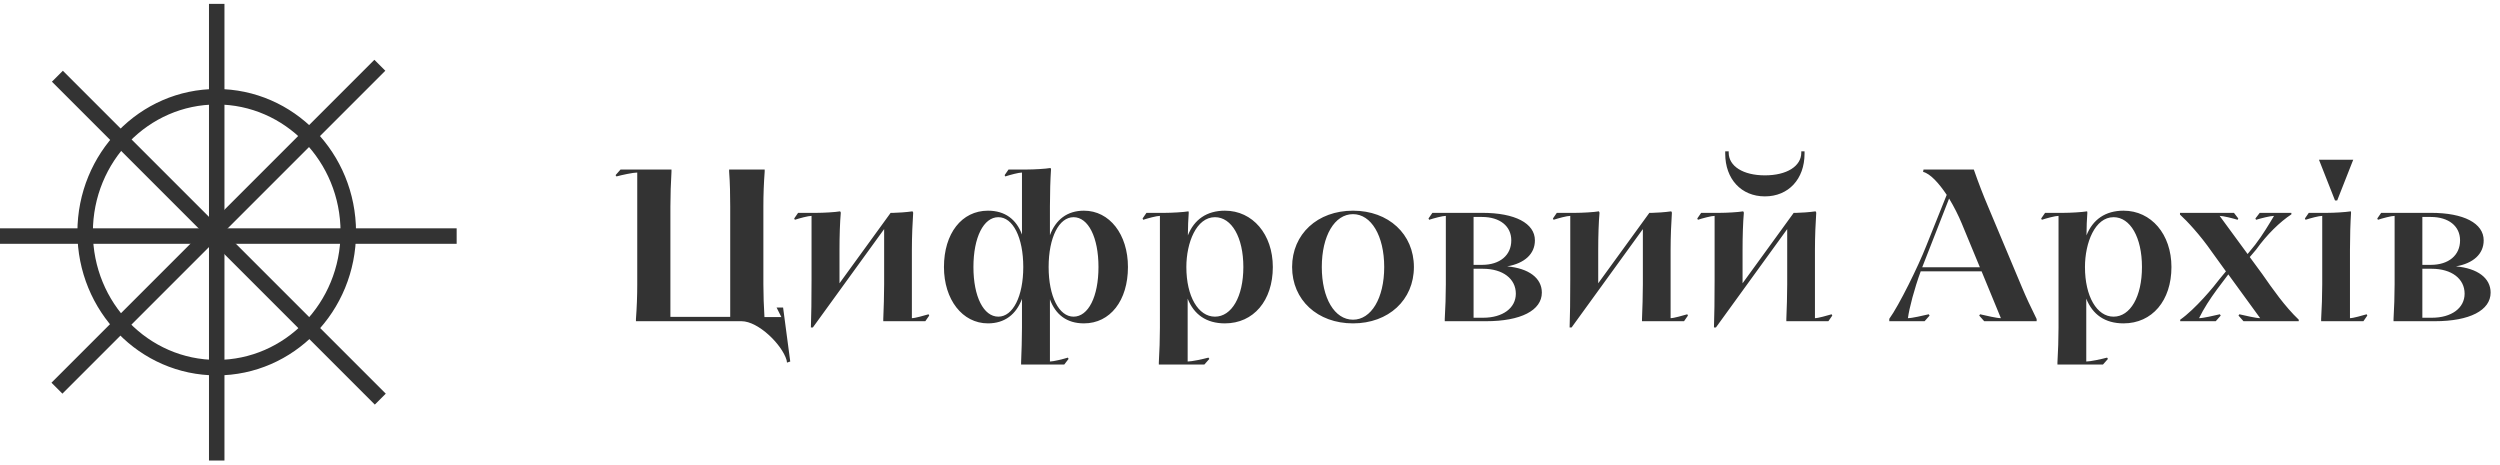
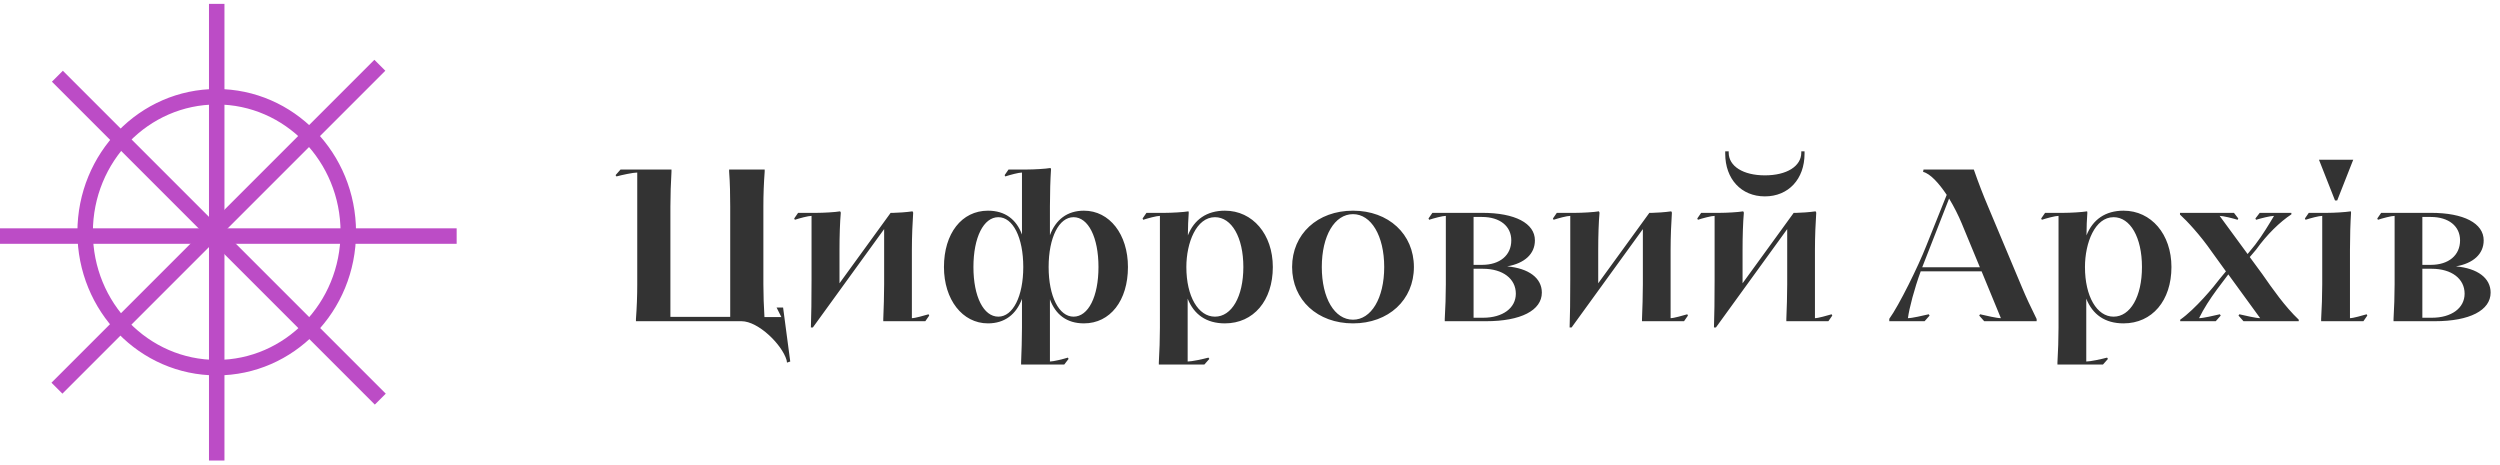
<svg xmlns="http://www.w3.org/2000/svg" width="323" height="60" viewBox="0 0 323 60" fill="none">
-   <path d="M45 30C45 39.691 37.363 47.5 28 47.5C18.637 47.5 11 39.691 11 30C11 20.309 18.637 12.5 28 12.5C37.363 12.5 45 20.309 45 30Z" stroke="#333333" stroke-width="2" />
-   <line x1="28" y1="0.5" x2="28" y2="59.5" stroke="#333333" stroke-width="2" />
-   <line x1="59" y1="30.5" x2="-8.74228e-08" y2="30.5" stroke="#333333" stroke-width="2" />
-   <line x1="49.134" y1="51.567" x2="7.414" y2="9.848" stroke="#333333" stroke-width="2" />
-   <line x1="7.357" y1="50.153" x2="49.077" y2="8.433" stroke="#333333" stroke-width="2" />
+   <path d="M45 30C45 39.691 37.363 47.5 28 47.5C18.637 47.5 11 39.691 11 30C11 20.309 18.637 12.5 28 12.5C37.363 12.5 45 20.309 45 30Z" stroke="#BC4CC6" stroke-width="2" />
+   <line x1="28" y1="0.5" x2="28" y2="59.5" stroke="#BC4CC6" stroke-width="2" />
+   <line x1="59" y1="30.5" x2="-8.74228e-08" y2="30.5" stroke="#BC4CC6" stroke-width="2" />
+   <line x1="49.134" y1="51.567" x2="7.414" y2="9.848" stroke="#BC4CC6" stroke-width="2" />
+   <line x1="7.357" y1="50.153" x2="49.077" y2="8.433" stroke="#BC4CC6" stroke-width="2" />
  <path d="M101.68 46.848L101.624 46.512C101.036 44.524 97.984 41.5 95.8 41.5H82.164V41.22C82.276 39.736 82.332 38.224 82.332 36.74V22.292C81.8 22.292 80.372 22.6 79.644 22.796L79.532 22.628L80.176 21.9H86.756V22.18C86.672 23.664 86.616 25.176 86.616 26.66V40.94H94.344V26.66C94.344 25.176 94.316 23.664 94.204 22.18V21.9H98.796V22.18C98.684 23.664 98.628 25.176 98.628 26.66V36.74C98.628 38.14 98.684 39.568 98.768 40.968H100.952L100.336 39.736H101.176L102.1 46.708L101.68 46.848ZM119.971 40.604L120.055 40.772L119.551 41.5H114.119V41.22C114.175 39.736 114.231 38.224 114.231 36.74V29.6L105.019 42.312H104.767C104.823 40.716 104.851 38.812 104.851 36.18V27.892C104.431 27.892 103.283 28.2 102.695 28.396L102.611 28.228L103.115 27.5H105.551C106.363 27.5 107.931 27.416 108.547 27.304L108.631 27.472C108.519 28.732 108.463 30.524 108.463 32.26V36.6L115.071 27.5H115.435C115.855 27.5 117.171 27.416 117.899 27.304L117.983 27.472C117.899 28.732 117.815 30.524 117.815 32.26V41.108C118.235 41.108 119.383 40.772 119.971 40.604ZM131.927 47.1V46.82C131.983 45.336 132.039 43.824 132.039 42.34V38.616C131.283 40.632 129.799 41.78 127.643 41.78C124.339 41.78 121.959 38.7 121.959 34.5C121.959 30.16 124.255 27.22 127.643 27.22C129.855 27.22 131.311 28.34 132.039 30.3V22.292C131.619 22.292 130.471 22.6 129.883 22.796L129.799 22.628L130.303 21.9H132.739C133.551 21.9 135.119 21.816 135.735 21.704L135.791 21.872C135.707 23.132 135.651 24.924 135.651 26.66V30.384C136.407 28.368 137.891 27.22 140.047 27.22C143.351 27.22 145.731 30.272 145.731 34.5C145.731 38.84 143.435 41.78 140.047 41.78C137.835 41.78 136.379 40.66 135.651 38.672V46.708C136.099 46.708 137.331 46.4 137.975 46.204L138.059 46.372L137.499 47.1H131.927ZM128.987 40.912C130.863 40.912 132.207 38.308 132.207 34.5C132.207 30.664 130.863 28.06 128.987 28.06C127.083 28.06 125.767 30.664 125.767 34.5C125.767 38.336 127.083 40.912 128.987 40.912ZM138.703 40.912C140.607 40.912 141.923 38.336 141.923 34.5C141.923 30.664 140.607 28.06 138.703 28.06C136.827 28.06 135.483 30.664 135.483 34.5C135.483 38.308 136.827 40.912 138.703 40.912ZM149.721 47.1V46.82C149.805 45.336 149.861 43.824 149.861 42.34V27.892C149.441 27.892 148.293 28.2 147.705 28.396L147.621 28.228L148.125 27.5H150.533C151.345 27.5 152.913 27.416 153.557 27.304L153.585 27.472C153.529 28.312 153.473 29.32 153.473 30.412C154.285 28.368 155.909 27.22 158.261 27.22C161.845 27.22 164.449 30.272 164.449 34.5C164.449 38.84 161.957 41.78 158.261 41.78C155.853 41.78 154.257 40.632 153.445 38.588V46.708C153.977 46.708 155.405 46.4 156.133 46.204L156.245 46.372L155.601 47.1H149.721ZM156.973 40.912C159.129 40.912 160.641 38.336 160.641 34.5C160.641 30.664 159.129 28.06 156.973 28.06C154.565 28.06 153.277 31.364 153.277 34.5C153.277 38.308 154.817 40.912 156.973 40.912ZM174.808 41.78C170.216 41.78 166.94 38.756 166.94 34.5C166.94 30.244 170.216 27.22 174.808 27.22C179.4 27.22 182.676 30.244 182.676 34.5C182.676 38.756 179.4 41.78 174.808 41.78ZM174.808 41.304C177.16 41.304 178.84 38.532 178.84 34.5C178.84 30.468 177.16 27.668 174.808 27.668C172.428 27.668 170.776 30.468 170.776 34.5C170.776 38.532 172.428 41.304 174.808 41.304ZM186.662 41.5V41.22C186.746 39.736 186.802 38.224 186.802 36.74V27.892C186.382 27.892 185.234 28.2 184.646 28.396L184.562 28.228L185.066 27.5H191.506C195.734 27.5 198.31 28.844 198.31 31.056C198.31 32.82 196.966 34.024 194.726 34.416C197.526 34.668 199.206 35.928 199.206 37.804C199.206 40.1 196.49 41.5 192.01 41.5H186.662ZM190.386 34.22H191.478C193.774 34.22 195.258 32.988 195.258 31.056C195.258 29.208 193.774 28.032 191.478 28.032H190.386V34.22ZM190.386 41.052H191.618C194.166 41.052 195.846 39.792 195.846 37.944C195.846 36.012 194.166 34.724 191.59 34.724H190.386V41.052ZM217.998 40.604L218.082 40.772L217.578 41.5H212.146V41.22C212.202 39.736 212.258 38.224 212.258 36.74V29.6L203.046 42.312H202.794C202.85 40.716 202.878 38.812 202.878 36.18V27.892C202.458 27.892 201.31 28.2 200.722 28.396L200.638 28.228L201.142 27.5H203.578C204.39 27.5 205.958 27.416 206.574 27.304L206.658 27.472C206.546 28.732 206.49 30.524 206.49 32.26V36.6L213.098 27.5H213.462C213.882 27.5 215.198 27.416 215.926 27.304L216.01 27.472C215.926 28.732 215.842 30.524 215.842 32.26V41.108C216.262 41.108 217.41 40.772 217.998 40.604ZM233.147 19.548V19.856C233.147 23.132 231.075 25.372 228.023 25.372C224.971 25.372 222.899 23.132 222.899 19.856V19.548H223.347V19.716C223.347 21.48 225.223 22.656 228.023 22.656C230.851 22.656 232.727 21.48 232.727 19.716V19.548H233.147ZM236.647 40.604L236.731 40.772L236.227 41.5H230.795V41.22C230.851 39.736 230.907 38.224 230.907 36.74V29.6L221.695 42.312H221.443C221.499 40.716 221.527 38.812 221.527 36.18V27.892C221.107 27.892 219.959 28.2 219.371 28.396L219.287 28.228L219.791 27.5H222.227C223.039 27.5 224.607 27.416 225.223 27.304L225.307 27.472C225.195 28.732 225.139 30.524 225.139 32.26V36.6L231.747 27.5H232.111C232.531 27.5 233.847 27.416 234.575 27.304L234.659 27.472C234.575 28.732 234.491 30.524 234.491 32.26V41.108C234.911 41.108 236.059 40.772 236.647 40.604ZM244.095 41.5V41.192C245.355 39.456 247.847 34.388 248.855 31.812L251.515 25.176C250.507 23.664 249.387 22.432 248.463 22.208L248.519 21.9H253.699H255.015C255.659 23.748 256.275 25.316 256.835 26.632L261.231 37.104C261.819 38.504 262.267 39.456 263.135 41.22V41.5H256.359L255.715 40.772L255.827 40.604C256.555 40.772 257.983 41.108 258.515 41.108L256.023 35.06H248.155C247.343 37.272 246.671 39.82 246.503 41.108C247.035 41.108 248.463 40.772 249.191 40.604L249.303 40.772L248.659 41.5H244.095ZM248.351 34.528H255.799L253.447 28.844C253.027 27.836 252.467 26.716 251.823 25.652L248.351 34.528ZM265.822 47.1V46.82C265.906 45.336 265.962 43.824 265.962 42.34V27.892C265.542 27.892 264.394 28.2 263.806 28.396L263.722 28.228L264.226 27.5H266.634C267.446 27.5 269.014 27.416 269.658 27.304L269.686 27.472C269.63 28.312 269.574 29.32 269.574 30.412C270.386 28.368 272.01 27.22 274.362 27.22C277.946 27.22 280.55 30.272 280.55 34.5C280.55 38.84 278.058 41.78 274.362 41.78C271.954 41.78 270.358 40.632 269.546 38.588V46.708C270.078 46.708 271.506 46.4 272.234 46.204L272.346 46.372L271.702 47.1H265.822ZM273.074 40.912C275.23 40.912 276.742 38.336 276.742 34.5C276.742 30.664 275.23 28.06 273.074 28.06C270.666 28.06 269.378 31.364 269.378 34.5C269.378 38.308 270.918 40.912 273.074 40.912ZM281.682 41.5V41.304C283.642 39.932 286.05 37.02 286.778 36.04L287.59 35.06L285.77 32.54C284.258 30.356 282.522 28.508 281.654 27.724V27.5H288.626L289.186 28.228L289.102 28.396C288.458 28.2 287.226 27.892 286.778 27.892L290.39 32.82L291.37 31.616C292.322 30.384 293.218 28.872 293.806 27.892C293.33 27.892 292.126 28.2 291.482 28.396L291.398 28.228L291.958 27.5H296.046V27.696C294.59 28.648 292.882 30.3 291.482 32.26L290.67 33.212L292.294 35.424C293.638 37.356 295.206 39.596 296.998 41.304V41.5H289.858L289.214 40.772L289.326 40.604C290.054 40.772 291.482 41.108 292.014 41.108L287.898 35.452L286.442 37.384C285.518 38.644 284.734 39.848 284.118 41.108C284.65 41.108 286.078 40.772 286.806 40.604L286.918 40.772L286.274 41.5H281.682ZM299.612 20.64H304.036L301.964 25.904H301.684L299.612 20.64ZM299.892 41.5V41.22C299.976 39.736 300.032 38.224 300.032 36.74V27.892C299.612 27.892 298.464 28.2 297.876 28.396L297.792 28.228L298.296 27.5H300.704C301.544 27.5 303.028 27.416 303.728 27.304L303.756 27.472C303.672 28.732 303.616 30.524 303.616 32.26V41.108C304.036 41.108 305.184 40.772 305.772 40.604L305.856 40.772L305.352 41.5H299.892ZM309.244 41.5V41.22C309.328 39.736 309.384 38.224 309.384 36.74V27.892C308.964 27.892 307.816 28.2 307.228 28.396L307.144 28.228L307.648 27.5H314.088C318.316 27.5 320.892 28.844 320.892 31.056C320.892 32.82 319.548 34.024 317.308 34.416C320.108 34.668 321.788 35.928 321.788 37.804C321.788 40.1 319.072 41.5 314.592 41.5H309.244ZM312.968 34.22H314.06C316.356 34.22 317.84 32.988 317.84 31.056C317.84 29.208 316.356 28.032 314.06 28.032H312.968V34.22ZM312.968 41.052H314.2C316.748 41.052 318.428 39.792 318.428 37.944C318.428 36.012 316.748 34.724 314.172 34.724H312.968V41.052Z" fill="#333333" />
</svg>
